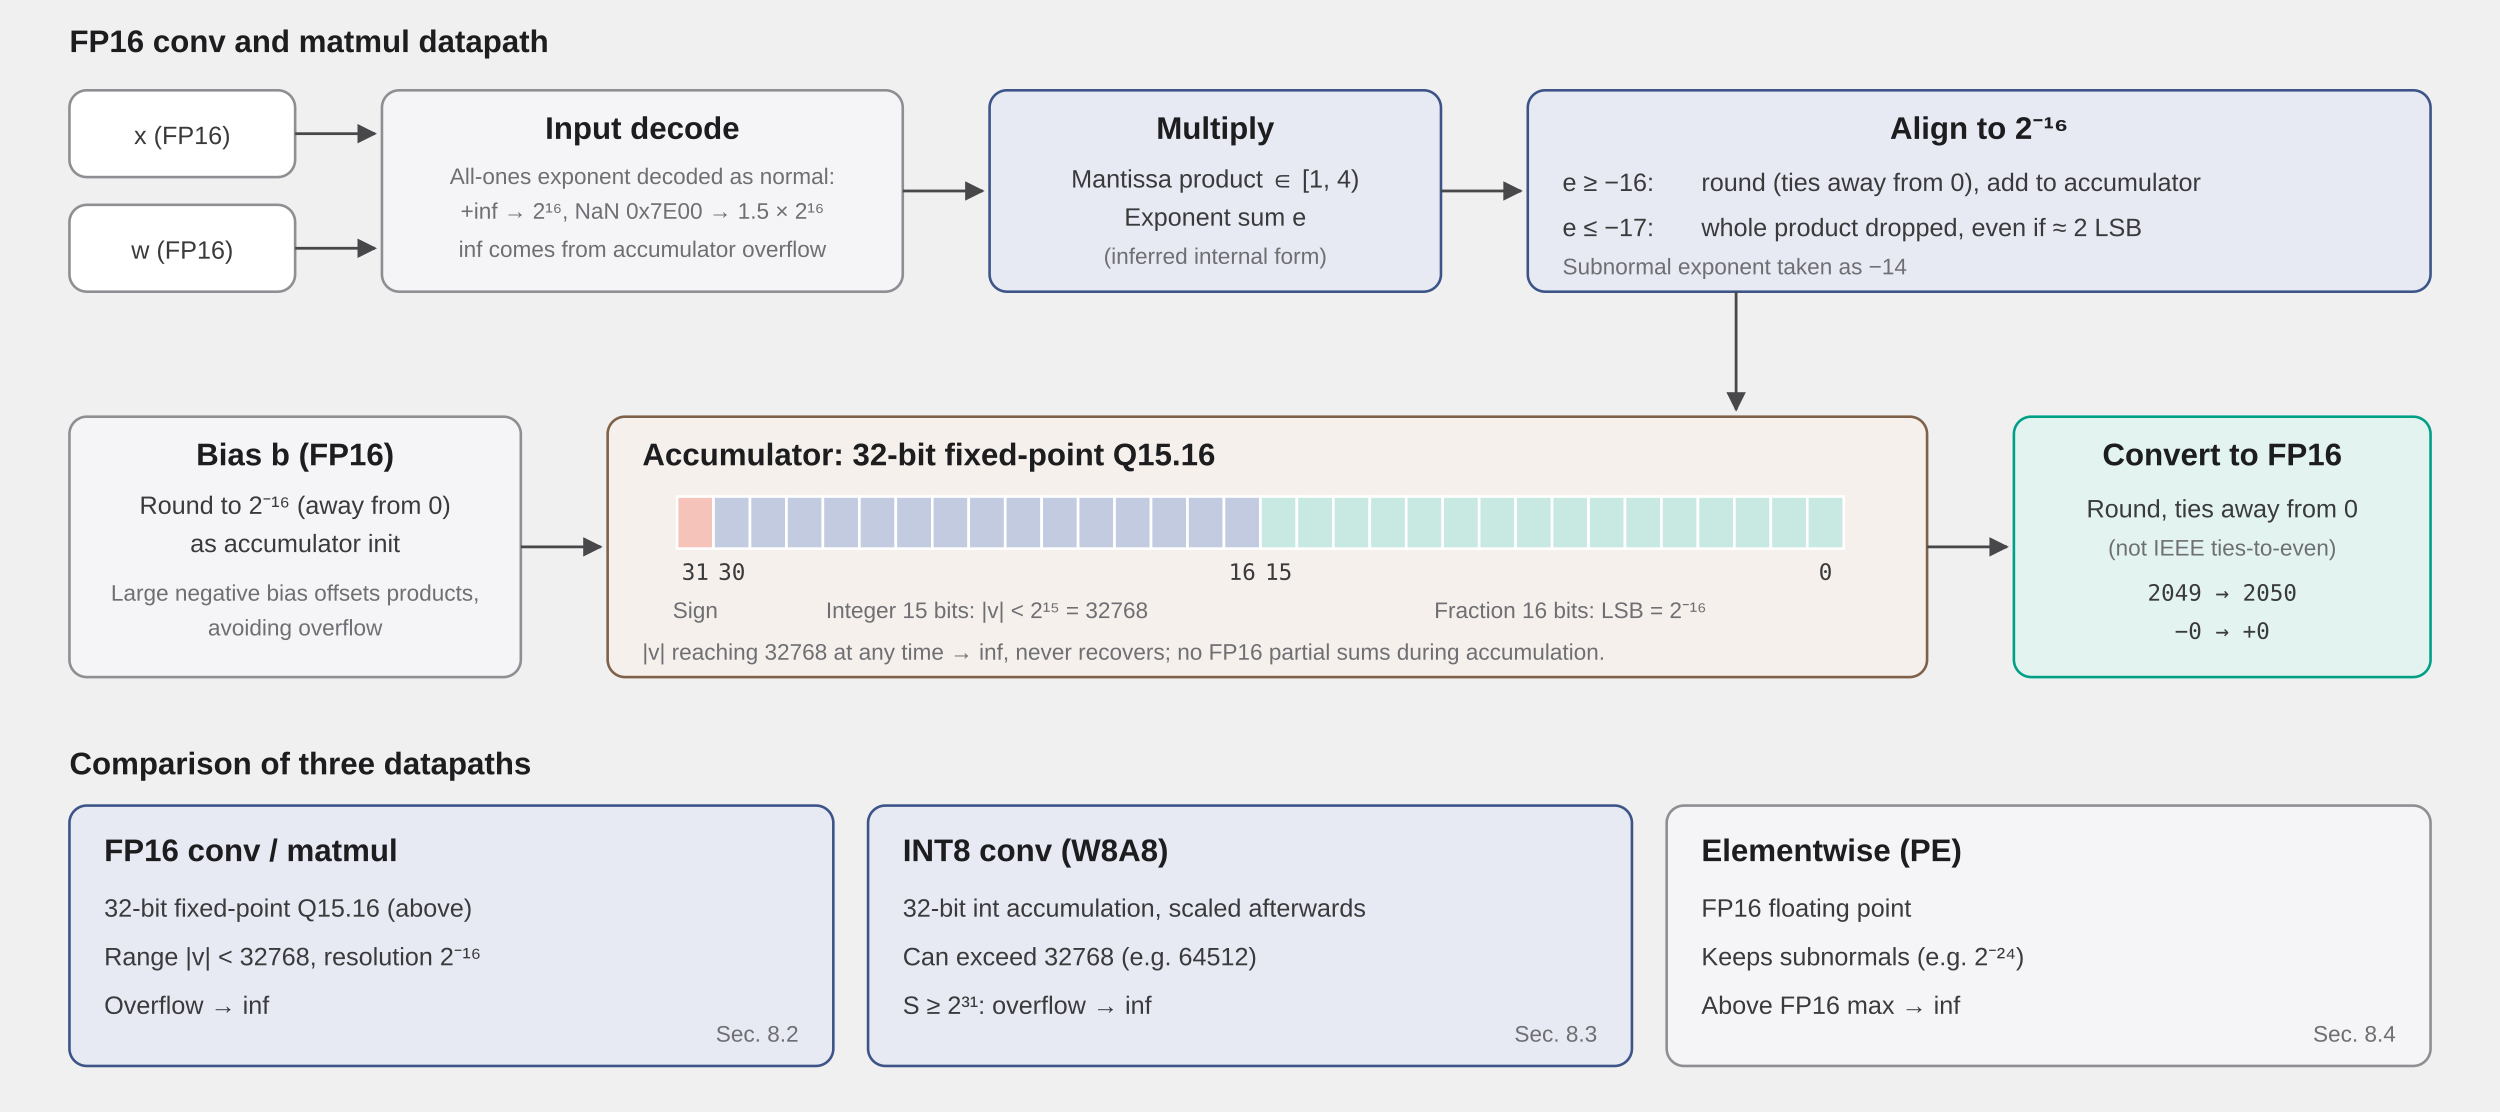
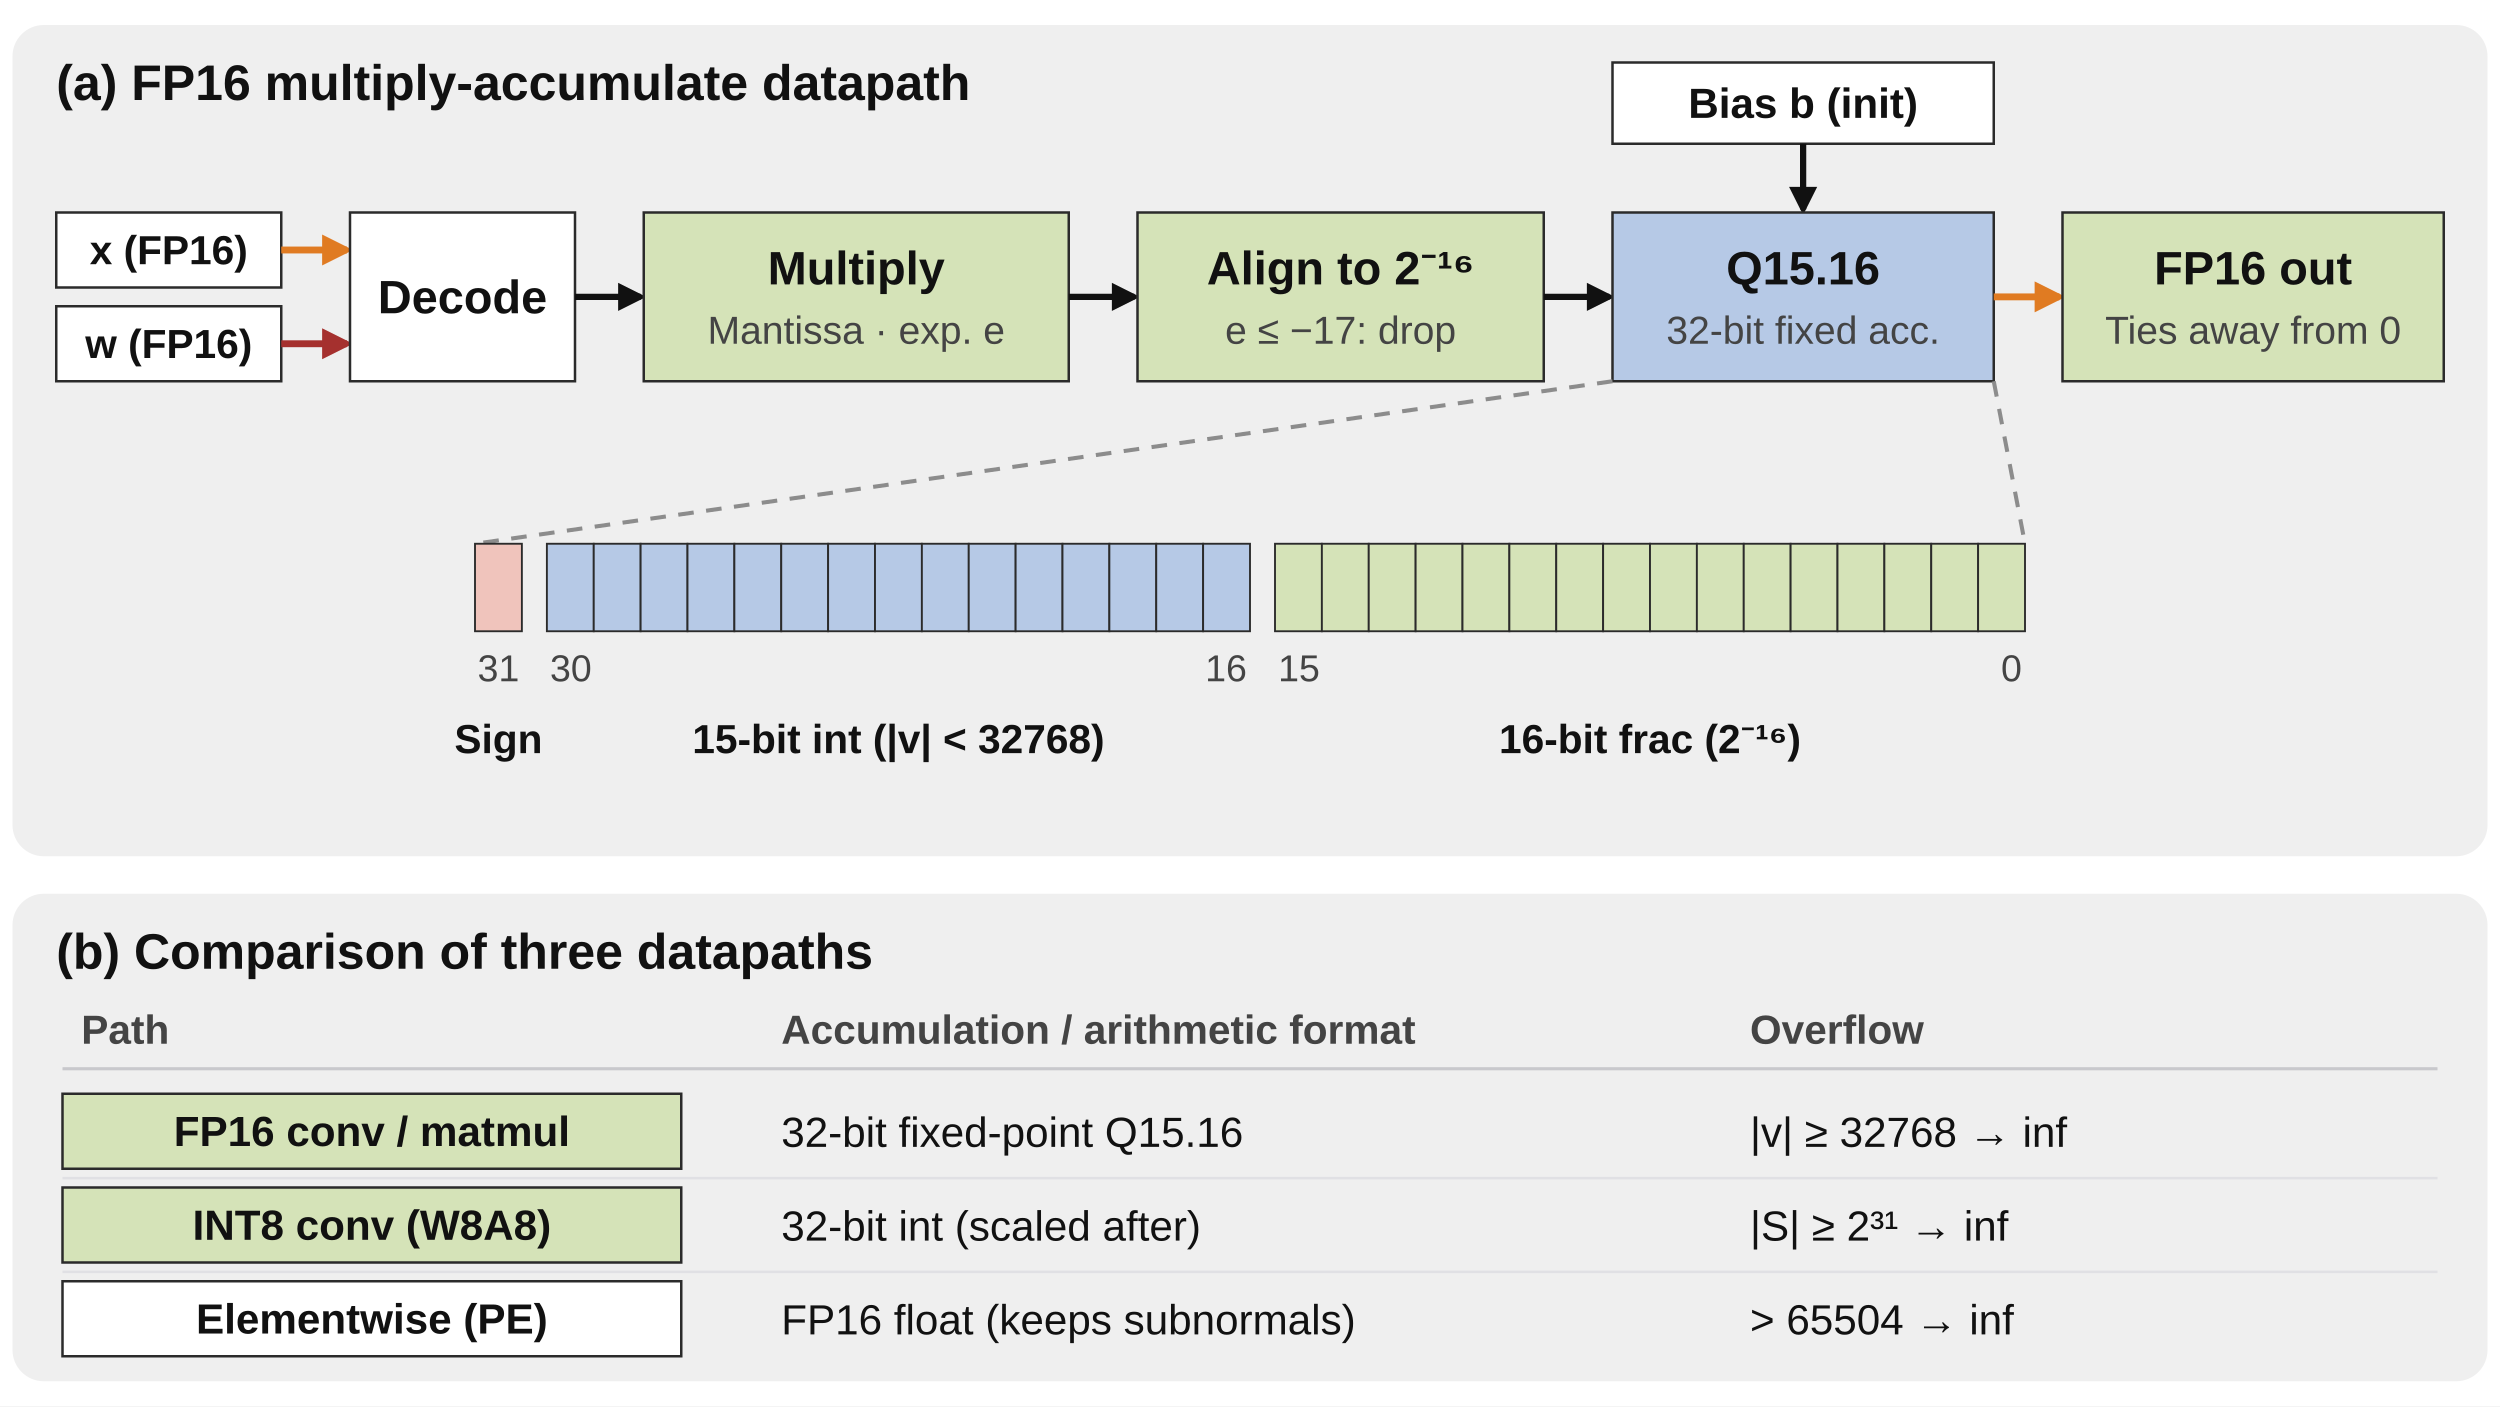
- <svg xmlns="http://www.w3.org/2000/svg" viewBox="0 0 1440 640" font-family="Helvetica Neue, PingFang SC, Arial, sans-serif">
-   <style>text{fill:#1d1d1f} .h{font-size:18px;font-weight:600} .b{font-size:14.5px;fill:#3a3a3c} .c{font-size:13px;fill:#6e6e73} .m{font-size:13px;font-family:Menlo,SF Mono,monospace;fill:#3a3a3c} .mid{text-anchor:middle} .end{text-anchor:end}</style>
+ <svg xmlns="http://www.w3.org/2000/svg" viewBox="0 0 800 450" width="800" height="450">
+   <style>text{font-family:Arial,"Helvetica Neue","PingFang SC",sans-serif}</style>
  <defs>
-     <marker id="ar" viewBox="0 0 10 10" refX="9" refY="5" markerWidth="7" markerHeight="7" orient="auto-start-reverse">
-       <path d="M0,0 L10,5 L0,10 z" fill="#48484a" />
+     <marker id="m0" viewBox="0 0 10 10" refX="8" refY="5" markerWidth="4.5" markerHeight="4.5" orient="auto-start-reverse">
+       <path d="M0,0 L10,5 L0,10 z" fill="#111111" />
+     </marker>
+     <marker id="m1" viewBox="0 0 10 10" refX="8" refY="5" markerWidth="4.5" markerHeight="4.5" orient="auto-start-reverse">
+       <path d="M0,0 L10,5 L0,10 z" fill="#e07b22" />
+     </marker>
+     <marker id="m2" viewBox="0 0 10 10" refX="8" refY="5" markerWidth="4.5" markerHeight="4.5" orient="auto-start-reverse">
+       <path d="M0,0 L10,5 L0,10 z" fill="#a5302e" />
    </marker>
  </defs>
-   <text class="h" x="40" y="30">FP16 conv and matmul datapath</text>
-   <rect x="40" y="52" width="130" height="50" rx="10" fill="#ffffff" stroke="#8e8e93" stroke-width="1.5" />
-   <text class="b mid" x="105" y="83">x (FP16)</text>
-   <rect x="40" y="118" width="130" height="50" rx="10" fill="#ffffff" stroke="#8e8e93" stroke-width="1.5" />
-   <text class="b mid" x="105" y="149">w (FP16)</text>
-   <rect x="220" y="52" width="300" height="116" rx="10" fill="#f5f5f7" stroke="#8e8e93" stroke-width="1.5" />
-   <text class="h mid" x="370" y="80">Input decode</text>
-   <text class="c mid" x="370" y="106">All-ones exponent decoded as normal:</text>
-   <text class="c mid" x="370" y="126">+inf → 2¹⁶, NaN 0x7E00 → 1.5 × 2¹⁶</text>
-   <text class="c mid" x="370" y="148">inf comes from accumulator overflow</text>
-   <path d="M170 77 H216" stroke="#48484a" stroke-width="1.6" fill="none" marker-end="url(#ar)" />
-   <path d="M170 143 H216" stroke="#48484a" stroke-width="1.6" fill="none" marker-end="url(#ar)" />
-   <rect x="570" y="52" width="260" height="116" rx="10" fill="#e7eaf3" stroke="#3c5488" stroke-width="1.5" />
-   <text class="h mid" x="700" y="80">Multiply</text>
-   <text class="b mid" x="700" y="108">Mantissa product ∈ [1, 4)</text>
-   <text class="b mid" x="700" y="130">Exponent sum e</text>
-   <text class="c mid" x="700" y="152">(inferred internal form)</text>
-   <path d="M520 110 H566" stroke="#48484a" stroke-width="1.6" fill="none" marker-end="url(#ar)" />
-   <rect x="880" y="52" width="520" height="116" rx="10" fill="#e7eaf3" stroke="#3c5488" stroke-width="1.5" />
-   <text class="h mid" x="1140" y="80">Align to 2⁻¹⁶</text>
-   <text class="b" x="900" y="110">e ≥ −16:</text>
-   <text class="b" x="980" y="110">round (ties away from 0), add to accumulator</text>
-   <text class="b" x="900" y="136">e ≤ −17:</text>
-   <text class="b" x="980" y="136">whole product dropped, even if ≈ 2 LSB</text>
-   <text class="c" x="900" y="158">Subnormal exponent taken as −14</text>
-   <path d="M830 110 H876" stroke="#48484a" stroke-width="1.6" fill="none" marker-end="url(#ar)" />
-   <path d="M1000 168 V236" stroke="#48484a" stroke-width="1.6" fill="none" marker-end="url(#ar)" />
-   <rect x="40" y="240" width="260" height="150" rx="10" fill="#f5f5f7" stroke="#8e8e93" stroke-width="1.5" />
-   <text class="h mid" x="170" y="268">Bias b (FP16)</text>
-   <text class="b mid" x="170" y="296">Round to 2⁻¹⁶ (away from 0)</text>
-   <text class="b mid" x="170" y="318">as accumulator init</text>
-   <text class="c mid" x="170" y="346">Large negative bias offsets products,</text>
-   <text class="c mid" x="170" y="366">avoiding overflow</text>
-   <path d="M300 315 H346" stroke="#48484a" stroke-width="1.6" fill="none" marker-end="url(#ar)" />
-   <rect x="350" y="240" width="760" height="150" rx="10" fill="#f5f0eb" stroke="#7e6148" stroke-width="1.5" />
-   <text class="h" x="370" y="268">Accumulator: 32-bit fixed-point Q15.16</text>
-   <rect x="390" y="286" width="21" height="30" fill="#f6c3bb" stroke="#ffffff" stroke-width="1.5" />
-   <rect x="411" y="286" width="21" height="30" fill="#c3cbe0" stroke="#ffffff" stroke-width="1.5" />
-   <rect x="432" y="286" width="21" height="30" fill="#c3cbe0" stroke="#ffffff" stroke-width="1.5" />
-   <rect x="453" y="286" width="21" height="30" fill="#c3cbe0" stroke="#ffffff" stroke-width="1.5" />
-   <rect x="474" y="286" width="21" height="30" fill="#c3cbe0" stroke="#ffffff" stroke-width="1.5" />
-   <rect x="495" y="286" width="21" height="30" fill="#c3cbe0" stroke="#ffffff" stroke-width="1.5" />
-   <rect x="516" y="286" width="21" height="30" fill="#c3cbe0" stroke="#ffffff" stroke-width="1.5" />
-   <rect x="537" y="286" width="21" height="30" fill="#c3cbe0" stroke="#ffffff" stroke-width="1.5" />
-   <rect x="558" y="286" width="21" height="30" fill="#c3cbe0" stroke="#ffffff" stroke-width="1.5" />
-   <rect x="579" y="286" width="21" height="30" fill="#c3cbe0" stroke="#ffffff" stroke-width="1.5" />
-   <rect x="600" y="286" width="21" height="30" fill="#c3cbe0" stroke="#ffffff" stroke-width="1.5" />
-   <rect x="621" y="286" width="21" height="30" fill="#c3cbe0" stroke="#ffffff" stroke-width="1.5" />
-   <rect x="642" y="286" width="21" height="30" fill="#c3cbe0" stroke="#ffffff" stroke-width="1.5" />
-   <rect x="663" y="286" width="21" height="30" fill="#c3cbe0" stroke="#ffffff" stroke-width="1.5" />
-   <rect x="684" y="286" width="21" height="30" fill="#c3cbe0" stroke="#ffffff" stroke-width="1.5" />
-   <rect x="705" y="286" width="21" height="30" fill="#c3cbe0" stroke="#ffffff" stroke-width="1.5" />
-   <rect x="726" y="286" width="21" height="30" fill="#c8e9e1" stroke="#ffffff" stroke-width="1.5" />
-   <rect x="747" y="286" width="21" height="30" fill="#c8e9e1" stroke="#ffffff" stroke-width="1.5" />
-   <rect x="768" y="286" width="21" height="30" fill="#c8e9e1" stroke="#ffffff" stroke-width="1.5" />
-   <rect x="789" y="286" width="21" height="30" fill="#c8e9e1" stroke="#ffffff" stroke-width="1.5" />
-   <rect x="810" y="286" width="21" height="30" fill="#c8e9e1" stroke="#ffffff" stroke-width="1.5" />
-   <rect x="831" y="286" width="21" height="30" fill="#c8e9e1" stroke="#ffffff" stroke-width="1.5" />
-   <rect x="852" y="286" width="21" height="30" fill="#c8e9e1" stroke="#ffffff" stroke-width="1.5" />
-   <rect x="873" y="286" width="21" height="30" fill="#c8e9e1" stroke="#ffffff" stroke-width="1.5" />
-   <rect x="894" y="286" width="21" height="30" fill="#c8e9e1" stroke="#ffffff" stroke-width="1.5" />
-   <rect x="915" y="286" width="21" height="30" fill="#c8e9e1" stroke="#ffffff" stroke-width="1.5" />
-   <rect x="936" y="286" width="21" height="30" fill="#c8e9e1" stroke="#ffffff" stroke-width="1.5" />
-   <rect x="957" y="286" width="21" height="30" fill="#c8e9e1" stroke="#ffffff" stroke-width="1.5" />
-   <rect x="978" y="286" width="21" height="30" fill="#c8e9e1" stroke="#ffffff" stroke-width="1.5" />
-   <rect x="999" y="286" width="21" height="30" fill="#c8e9e1" stroke="#ffffff" stroke-width="1.5" />
-   <rect x="1020" y="286" width="21" height="30" fill="#c8e9e1" stroke="#ffffff" stroke-width="1.5" />
-   <rect x="1041" y="286" width="21" height="30" fill="#c8e9e1" stroke="#ffffff" stroke-width="1.5" />
-   <text class="m mid" x="400.5" y="334">31</text>
-   <text class="m mid" x="421.5" y="334">30</text>
-   <text class="m mid" x="715.5" y="334">16</text>
-   <text class="m mid" x="736.5" y="334">15</text>
-   <text class="m mid" x="1051.5" y="334">0</text>
-   <text class="c mid" x="400.5" y="356">Sign</text>
-   <text class="c mid" x="568.5" y="356">Integer 15 bits: |v| &lt; 2¹⁵ = 32768</text>
-   <text class="c mid" x="904.5" y="356">Fraction 16 bits: LSB = 2⁻¹⁶</text>
-   <text class="c" x="370" y="380">|v| reaching 32768 at any time → inf, never recovers; no FP16 partial sums during accumulation.</text>
-   <path d="M1110 315 H1156" stroke="#48484a" stroke-width="1.6" fill="none" marker-end="url(#ar)" />
-   <rect x="1160" y="240" width="240" height="150" rx="10" fill="#e3f4f0" stroke="#00a087" stroke-width="1.5" />
-   <text class="h mid" x="1280" y="268">Convert to FP16</text>
-   <text class="b mid" x="1280" y="298">Round, ties away from 0</text>
-   <text class="c mid" x="1280" y="320">(not IEEE ties-to-even)</text>
-   <text class="m mid" x="1280" y="346">2049 → 2050</text>
-   <text class="m mid" x="1280" y="368">−0 → +0</text>
-   <text class="h" x="40" y="446">Comparison of three datapaths</text>
-   <rect x="40" y="464" width="440" height="150" rx="10" fill="#e7eaf3" stroke="#3c5488" stroke-width="1.5" />
-   <text class="h" x="60" y="496">FP16 conv / matmul</text>
-   <text class="b" x="60" y="528">32-bit fixed-point Q15.16 (above)</text>
-   <text class="b" x="60" y="556">Range |v| &lt; 32768, resolution 2⁻¹⁶</text>
-   <text class="b" x="60" y="584">Overflow → inf</text>
-   <text class="c end" x="460" y="600">Sec. 8.2</text>
-   <rect x="500" y="464" width="440" height="150" rx="10" fill="#e7eaf3" stroke="#3c5488" stroke-width="1.5" />
-   <text class="h" x="520" y="496">INT8 conv (W8A8)</text>
-   <text class="b" x="520" y="528">32-bit int accumulation, scaled afterwards</text>
-   <text class="b" x="520" y="556">Can exceed 32768 (e.g. 64512)</text>
-   <text class="b" x="520" y="584">S ≥ 2³¹: overflow → inf</text>
-   <text class="c end" x="920" y="600">Sec. 8.3</text>
-   <rect x="960" y="464" width="440" height="150" rx="10" fill="#f5f5f7" stroke="#8e8e93" stroke-width="1.5" />
-   <text class="h" x="980" y="496">Elementwise (PE)</text>
-   <text class="b" x="980" y="528">FP16 floating point</text>
-   <text class="b" x="980" y="556">Keeps subnormals (e.g. 2⁻²⁴)</text>
-   <text class="b" x="980" y="584">Above FP16 max → inf</text>
-   <text class="c end" x="1380" y="600">Sec. 8.4</text>
+   <rect width="800" height="450" fill="#ffffff" />
+   <rect x="4" y="8" width="792" height="266" rx="10" fill="#efefef" />
+   <text x="18" y="32" text-anchor="start" style="font-size:16px;fill:#111111;font-weight:600">(a) FP16 multiply-accumulate datapath</text>
+   <rect x="516" y="20" width="122" height="26" rx="0" fill="#ffffff" stroke="#2b2b2b" stroke-width="0.8" />
+   <text x="577.0" y="37.725" text-anchor="middle" style="font-size:13.5px;fill:#111111;font-weight:600">Bias b (init)</text>
+   <polyline points="577.0,46 577.0,67" fill="none" stroke="#111111" stroke-width="2.0" stroke-linejoin="miter" marker-end="url(#m0)" />
+   <rect x="18" y="68" width="72" height="24" rx="0" fill="#ffffff" stroke="#2b2b2b" stroke-width="0.8" />
+   <text x="54.0" y="84.55" text-anchor="middle" style="font-size:13px;fill:#111111;font-weight:600">x (FP16)</text>
+   <rect x="18" y="98" width="72" height="24" rx="0" fill="#ffffff" stroke="#2b2b2b" stroke-width="0.8" />
+   <text x="54.0" y="114.55" text-anchor="middle" style="font-size:13px;fill:#111111;font-weight:600">w (FP16)</text>
+   <polyline points="90,80 111,80" fill="none" stroke="#e07b22" stroke-width="2.2" stroke-linejoin="miter" marker-end="url(#m1)" />
+   <polyline points="90,110 111,110" fill="none" stroke="#a5302e" stroke-width="2.2" stroke-linejoin="miter" marker-end="url(#m2)" />
+   <rect x="112" y="68" width="72" height="54" rx="0" fill="#ffffff" stroke="#2b2b2b" stroke-width="0.8" />
+   <text x="148.0" y="100.25" text-anchor="middle" style="font-size:15px;fill:#111111;font-weight:600">Decode</text>
+   <polyline points="184,95.0 205,95.0" fill="none" stroke="#111111" stroke-width="2.0" stroke-linejoin="miter" marker-end="url(#m0)" />
+   <rect x="206" y="68" width="136" height="54" rx="0" fill="#d5e3b8" stroke="#2b2b2b" stroke-width="0.8" />
+   <text x="274.0" y="91.0" text-anchor="middle" style="font-size:15px;fill:#111111;font-weight:600">Multiply</text>
+   <text x="274.0" y="110.0" text-anchor="middle" style="font-size:12.5px;fill:#444444;font-weight:400">Mantissa · exp. e</text>
+   <polyline points="342,95.0 363,95.0" fill="none" stroke="#111111" stroke-width="2.0" stroke-linejoin="miter" marker-end="url(#m0)" />
+   <rect x="364" y="68" width="130" height="54" rx="0" fill="#d5e3b8" stroke="#2b2b2b" stroke-width="0.8" />
+   <text x="429.0" y="91.0" text-anchor="middle" style="font-size:15px;fill:#111111;font-weight:600">Align to 2⁻¹⁶</text>
+   <text x="429.0" y="110.0" text-anchor="middle" style="font-size:12.5px;fill:#444444;font-weight:400">e ≤ −17: drop</text>
+   <polyline points="494,95.0 515,95.0" fill="none" stroke="#111111" stroke-width="2.0" stroke-linejoin="miter" marker-end="url(#m0)" />
+   <rect x="516" y="68" width="122" height="54" rx="0" fill="#b6c9e6" stroke="#2b2b2b" stroke-width="0.8" />
+   <text x="577.0" y="91.0" text-anchor="middle" style="font-size:15px;fill:#111111;font-weight:600">Q15.16</text>
+   <text x="577.0" y="110.0" text-anchor="middle" style="font-size:12.5px;fill:#444444;font-weight:400">32-bit fixed acc.</text>
+   <polyline points="638,95.0 659,95.0" fill="none" stroke="#e07b22" stroke-width="2.2" stroke-linejoin="miter" marker-end="url(#m1)" />
+   <rect x="660" y="68" width="122" height="54" rx="0" fill="#d5e3b8" stroke="#2b2b2b" stroke-width="0.8" />
+   <text x="721.0" y="91.0" text-anchor="middle" style="font-size:15px;fill:#111111;font-weight:600">FP16 out</text>
+   <text x="721.0" y="110.0" text-anchor="middle" style="font-size:12.5px;fill:#444444;font-weight:400">Ties away from 0</text>
+   <path d="M516 122 L152.0 174 M638 122 L648.0 174" stroke="#8c8c8c" stroke-width="1.3" stroke-dasharray="5 4" fill="none" />
+   <rect x="152.0" y="174" width="15" height="28" rx="0" fill="#f0c4bc" stroke="#2b2b2b" stroke-width="0.6" />
+   <rect x="175.0" y="174" width="15" height="28" rx="0" fill="#b6c9e6" stroke="#2b2b2b" stroke-width="0.6" />
+   <rect x="190.0" y="174" width="15" height="28" rx="0" fill="#b6c9e6" stroke="#2b2b2b" stroke-width="0.6" />
+   <rect x="205.0" y="174" width="15" height="28" rx="0" fill="#b6c9e6" stroke="#2b2b2b" stroke-width="0.6" />
+   <rect x="220.0" y="174" width="15" height="28" rx="0" fill="#b6c9e6" stroke="#2b2b2b" stroke-width="0.6" />
+   <rect x="235.0" y="174" width="15" height="28" rx="0" fill="#b6c9e6" stroke="#2b2b2b" stroke-width="0.6" />
+   <rect x="250.0" y="174" width="15" height="28" rx="0" fill="#b6c9e6" stroke="#2b2b2b" stroke-width="0.6" />
+   <rect x="265.0" y="174" width="15" height="28" rx="0" fill="#b6c9e6" stroke="#2b2b2b" stroke-width="0.6" />
+   <rect x="280.0" y="174" width="15" height="28" rx="0" fill="#b6c9e6" stroke="#2b2b2b" stroke-width="0.6" />
+   <rect x="295.0" y="174" width="15" height="28" rx="0" fill="#b6c9e6" stroke="#2b2b2b" stroke-width="0.6" />
+   <rect x="310.0" y="174" width="15" height="28" rx="0" fill="#b6c9e6" stroke="#2b2b2b" stroke-width="0.6" />
+   <rect x="325.0" y="174" width="15" height="28" rx="0" fill="#b6c9e6" stroke="#2b2b2b" stroke-width="0.6" />
+   <rect x="340.0" y="174" width="15" height="28" rx="0" fill="#b6c9e6" stroke="#2b2b2b" stroke-width="0.6" />
+   <rect x="355.0" y="174" width="15" height="28" rx="0" fill="#b6c9e6" stroke="#2b2b2b" stroke-width="0.6" />
+   <rect x="370.0" y="174" width="15" height="28" rx="0" fill="#b6c9e6" stroke="#2b2b2b" stroke-width="0.6" />
+   <rect x="385.0" y="174" width="15" height="28" rx="0" fill="#b6c9e6" stroke="#2b2b2b" stroke-width="0.6" />
+   <rect x="408.0" y="174" width="15" height="28" rx="0" fill="#d5e3b8" stroke="#2b2b2b" stroke-width="0.6" />
+   <rect x="423.0" y="174" width="15" height="28" rx="0" fill="#d5e3b8" stroke="#2b2b2b" stroke-width="0.6" />
+   <rect x="438.0" y="174" width="15" height="28" rx="0" fill="#d5e3b8" stroke="#2b2b2b" stroke-width="0.6" />
+   <rect x="453.0" y="174" width="15" height="28" rx="0" fill="#d5e3b8" stroke="#2b2b2b" stroke-width="0.6" />
+   <rect x="468.0" y="174" width="15" height="28" rx="0" fill="#d5e3b8" stroke="#2b2b2b" stroke-width="0.6" />
+   <rect x="483.0" y="174" width="15" height="28" rx="0" fill="#d5e3b8" stroke="#2b2b2b" stroke-width="0.6" />
+   <rect x="498.0" y="174" width="15" height="28" rx="0" fill="#d5e3b8" stroke="#2b2b2b" stroke-width="0.6" />
+   <rect x="513.0" y="174" width="15" height="28" rx="0" fill="#d5e3b8" stroke="#2b2b2b" stroke-width="0.6" />
+   <rect x="528.0" y="174" width="15" height="28" rx="0" fill="#d5e3b8" stroke="#2b2b2b" stroke-width="0.6" />
+   <rect x="543.0" y="174" width="15" height="28" rx="0" fill="#d5e3b8" stroke="#2b2b2b" stroke-width="0.6" />
+   <rect x="558.0" y="174" width="15" height="28" rx="0" fill="#d5e3b8" stroke="#2b2b2b" stroke-width="0.6" />
+   <rect x="573.0" y="174" width="15" height="28" rx="0" fill="#d5e3b8" stroke="#2b2b2b" stroke-width="0.6" />
+   <rect x="588.0" y="174" width="15" height="28" rx="0" fill="#d5e3b8" stroke="#2b2b2b" stroke-width="0.6" />
+   <rect x="603.0" y="174" width="15" height="28" rx="0" fill="#d5e3b8" stroke="#2b2b2b" stroke-width="0.6" />
+   <rect x="618.0" y="174" width="15" height="28" rx="0" fill="#d5e3b8" stroke="#2b2b2b" stroke-width="0.6" />
+   <rect x="633.0" y="174" width="15" height="28" rx="0" fill="#d5e3b8" stroke="#2b2b2b" stroke-width="0.6" />
+   <text x="159.5" y="218" text-anchor="middle" style="font-size:12px;fill:#444444;font-weight:400">31</text>
+   <text x="176.0" y="218" text-anchor="start" style="font-size:12px;fill:#444444;font-weight:400">30</text>
+   <text x="399.0" y="218" text-anchor="end" style="font-size:12px;fill:#444444;font-weight:400">16</text>
+   <text x="409.0" y="218" text-anchor="start" style="font-size:12px;fill:#444444;font-weight:400">15</text>
+   <text x="647.0" y="218" text-anchor="end" style="font-size:12px;fill:#444444;font-weight:400">0</text>
+   <text x="159.5" y="241" text-anchor="middle" style="font-size:13px;fill:#111111;font-weight:600">Sign</text>
+   <text x="287.5" y="241" text-anchor="middle" style="font-size:13px;fill:#111111;font-weight:600">15-bit int (|v| &lt; 32768)</text>
+   <text x="528.0" y="241" text-anchor="middle" style="font-size:13px;fill:#111111;font-weight:600">16-bit frac (2⁻¹⁶)</text>
+   <rect x="4" y="286" width="792" height="156" rx="10" fill="#efefef" />
+   <text x="18" y="310" text-anchor="start" style="font-size:16px;fill:#111111;font-weight:600">(b) Comparison of three datapaths</text>
+   <text x="26" y="334" text-anchor="start" style="font-size:13px;fill:#444444;font-weight:600">Path</text>
+   <text x="250" y="334" text-anchor="start" style="font-size:13px;fill:#444444;font-weight:600">Accumulation / arithmetic format</text>
+   <text x="560" y="334" text-anchor="start" style="font-size:13px;fill:#444444;font-weight:600">Overflow</text>
+   <line x1="20" y1="342" x2="780" y2="342" stroke="#c8c8cc" stroke-width="1" />
+   <rect x="20" y="350" width="198" height="24" rx="0" fill="#d5e3b8" stroke="#2b2b2b" stroke-width="0.8" />
+   <text x="119.0" y="366.725" text-anchor="middle" style="font-size:13.5px;fill:#111111;font-weight:600">FP16 conv / matmul</text>
+   <text x="250" y="367" text-anchor="start" style="font-size:13.5px;fill:#111111;font-weight:400">32-bit fixed-point Q15.16</text>
+   <text x="560" y="367" text-anchor="start" style="font-size:13.5px;fill:#111111;font-weight:400">|v| ≥ 32768 → inf</text>
+   <line x1="20" y1="377" x2="780" y2="377" stroke="#e0e0e4" stroke-width="0.8" />
+   <rect x="20" y="380" width="198" height="24" rx="0" fill="#d5e3b8" stroke="#2b2b2b" stroke-width="0.8" />
+   <text x="119.0" y="396.725" text-anchor="middle" style="font-size:13.5px;fill:#111111;font-weight:600">INT8 conv (W8A8)</text>
+   <text x="250" y="397" text-anchor="start" style="font-size:13.5px;fill:#111111;font-weight:400">32-bit int (scaled after)</text>
+   <text x="560" y="397" text-anchor="start" style="font-size:13.5px;fill:#111111;font-weight:400">|S| ≥ 2³¹ → inf</text>
+   <line x1="20" y1="407" x2="780" y2="407" stroke="#e0e0e4" stroke-width="0.8" />
+   <rect x="20" y="410" width="198" height="24" rx="0" fill="#ffffff" stroke="#2b2b2b" stroke-width="0.8" />
+   <text x="119.0" y="426.725" text-anchor="middle" style="font-size:13.5px;fill:#111111;font-weight:600">Elementwise (PE)</text>
+   <text x="250" y="427" text-anchor="start" style="font-size:13.5px;fill:#111111;font-weight:400">FP16 float (keeps subnormals)</text>
+   <text x="560" y="427" text-anchor="start" style="font-size:13.5px;fill:#111111;font-weight:400">&gt; 65504 → inf</text>
</svg>
